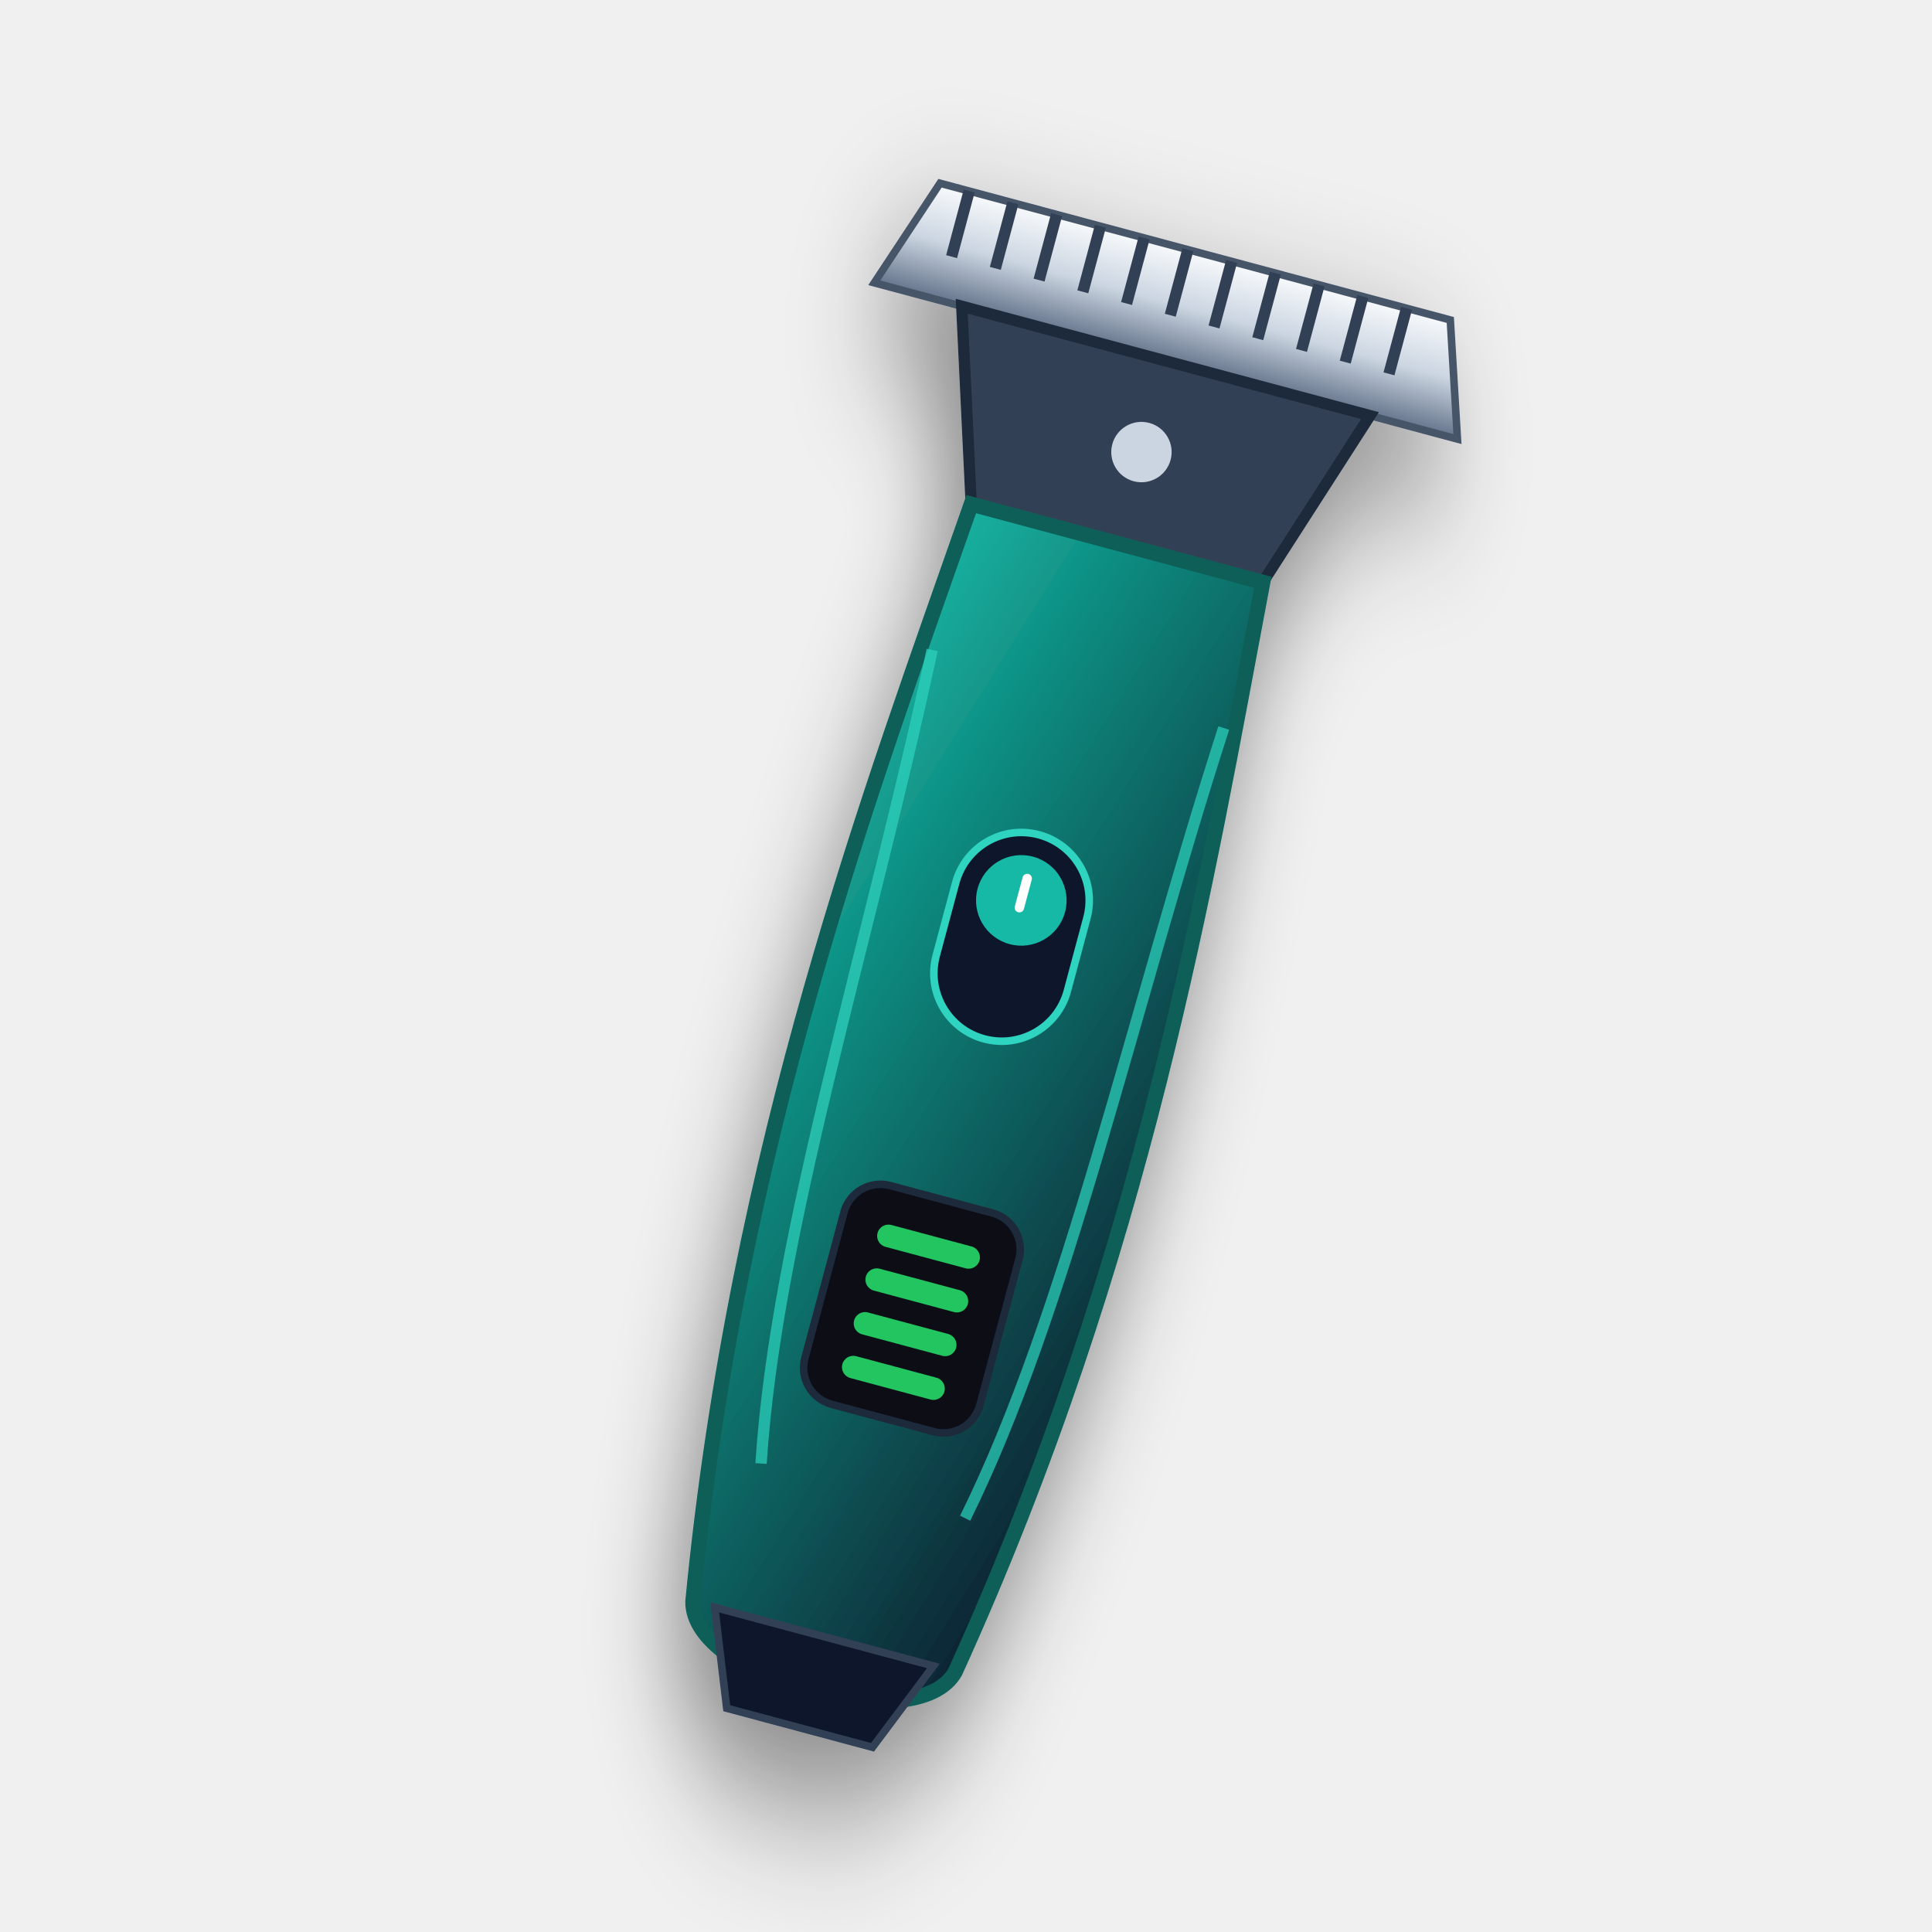
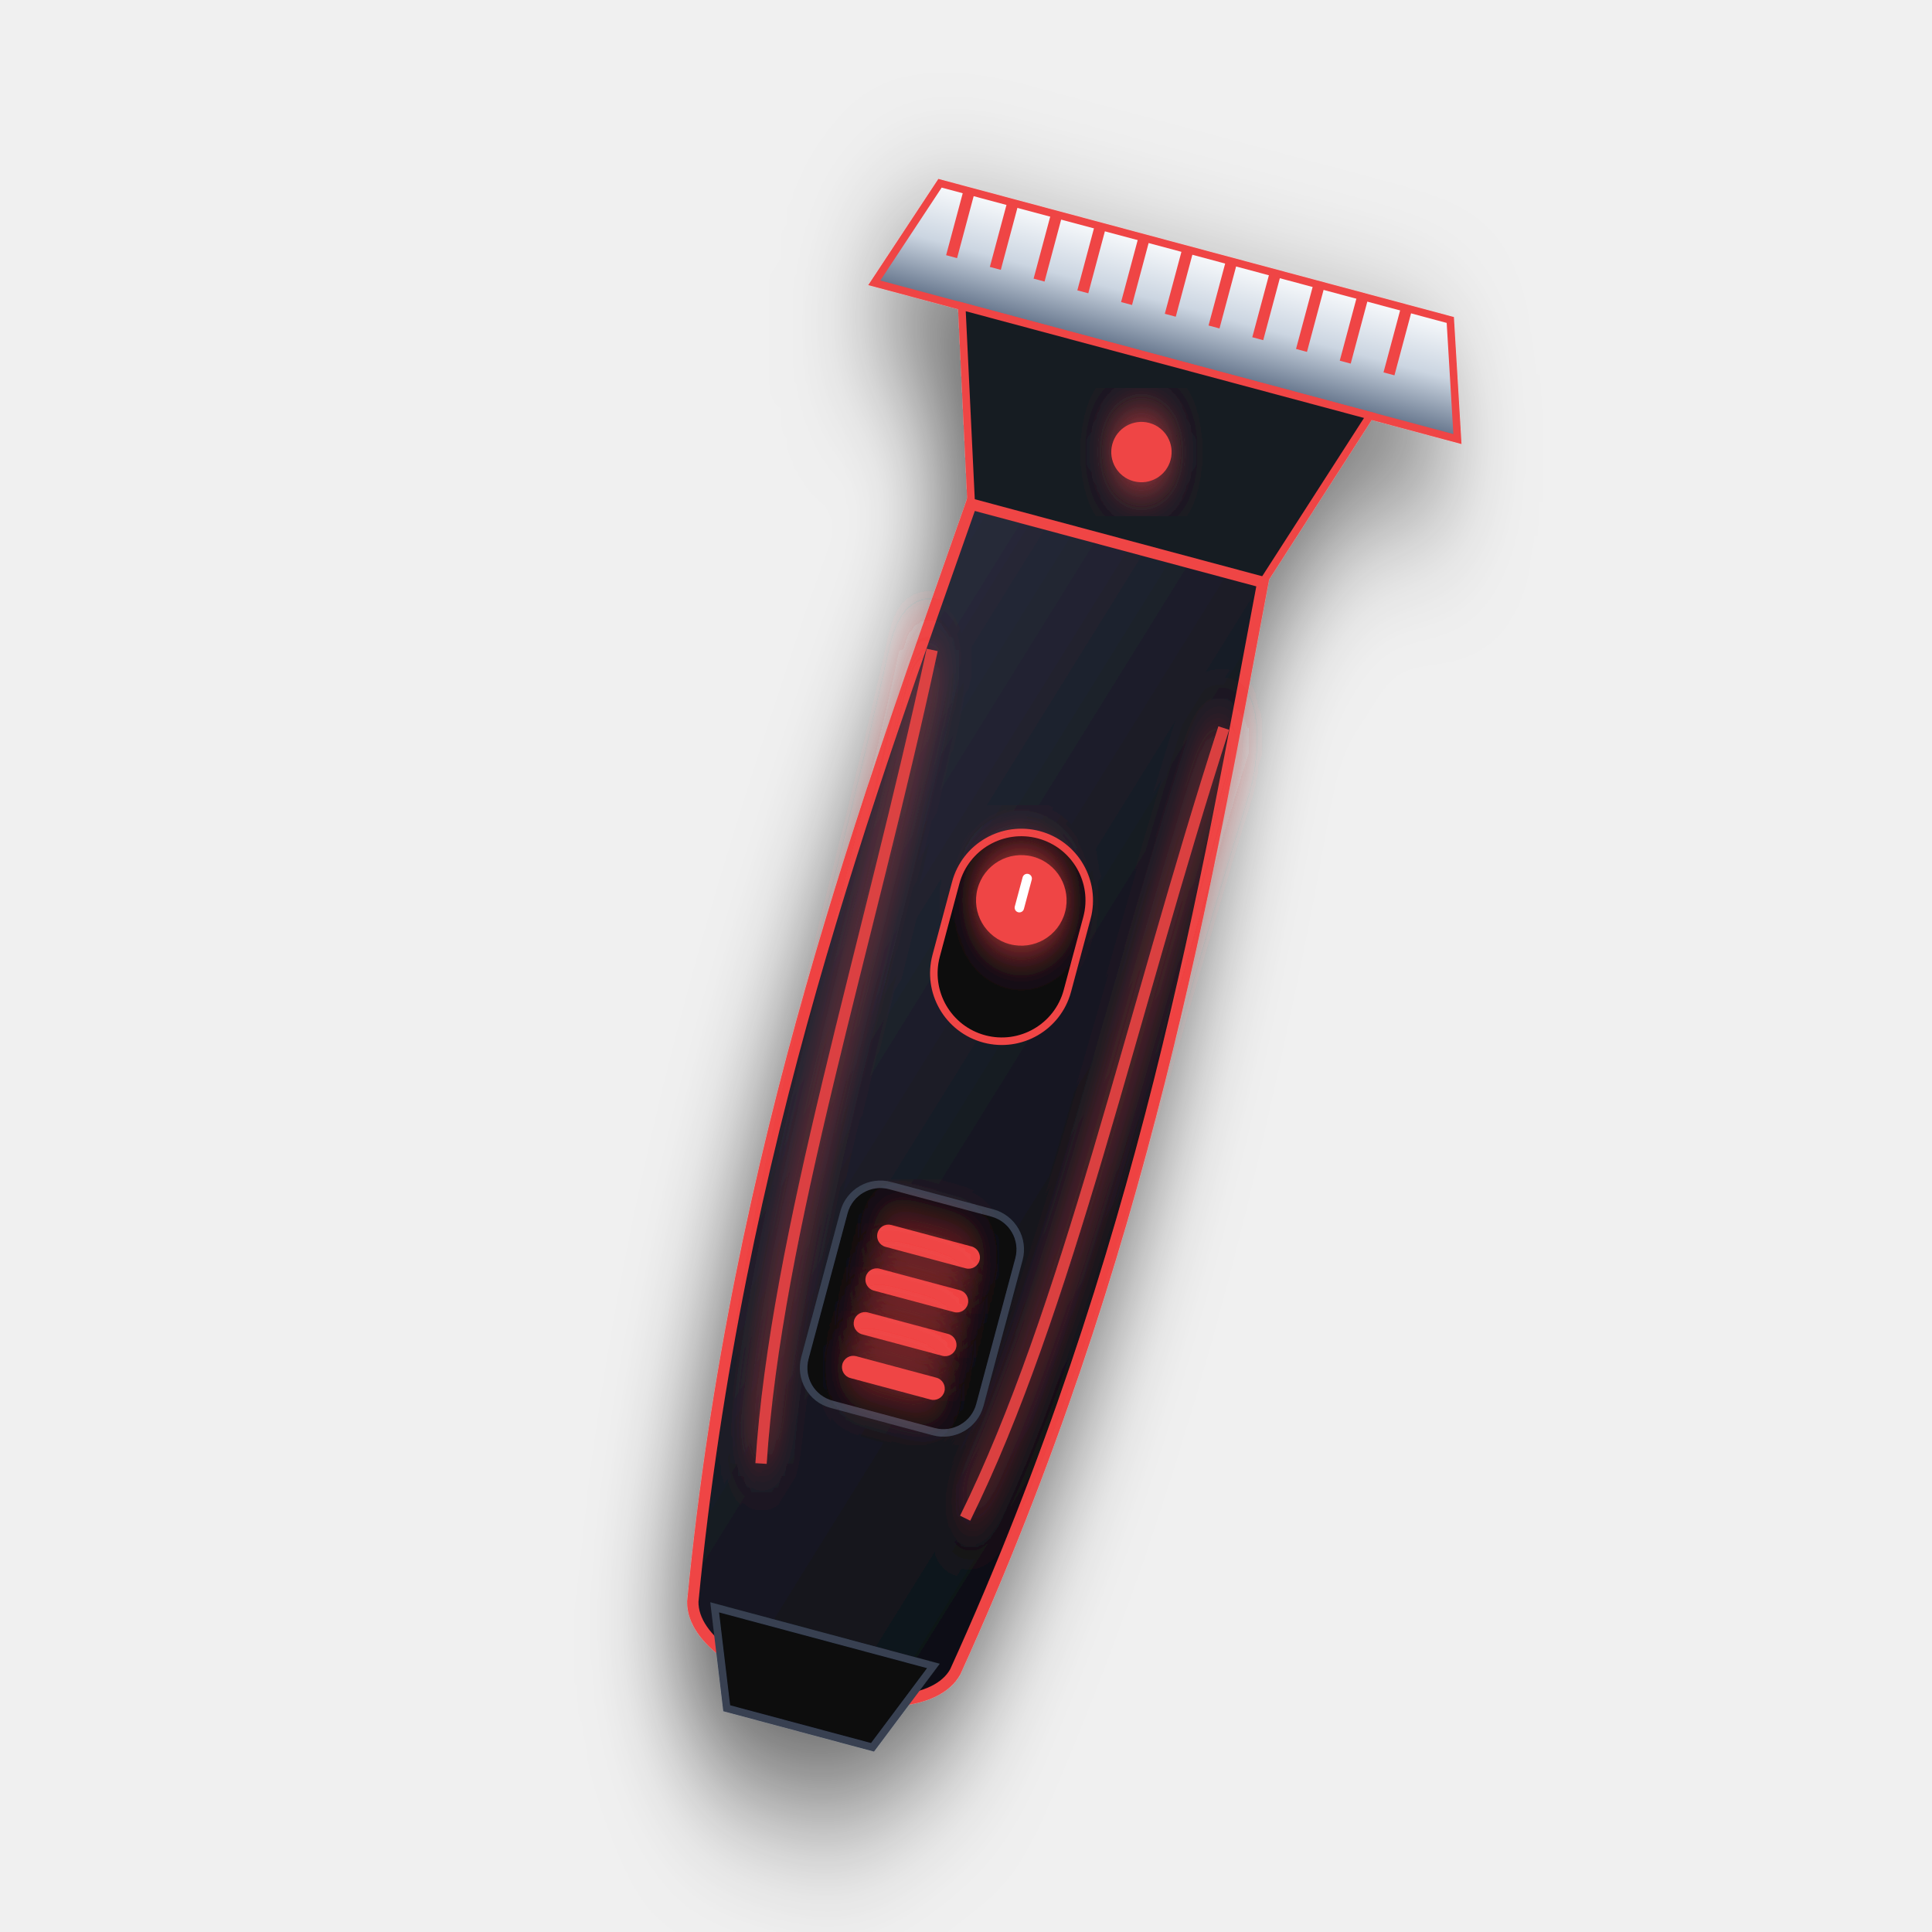
<svg xmlns="http://www.w3.org/2000/svg" viewBox="0 0 512 512" fill="none">
  <defs>
    <linearGradient id="trimmerBody" x1="0%" y1="0%" x2="100%" y2="100%">
-       <stop offset="0%" stop-color="#14b8a6" />
-       <stop offset="40%" stop-color="#0f766e" />
-       <stop offset="100%" stop-color="#0f172a" />
+       <stop offset="0%" stop-color="#2a2d3d" />
+       <stop offset="50%" stop-color="#181a24" />
+       <stop offset="100%" stop-color="#0d0e15" />
    </linearGradient>
    <linearGradient id="steelBlade" x1="0%" y1="0%" x2="0%" y2="100%">
      <stop offset="0%" stop-color="#f8fafc" />
      <stop offset="50%" stop-color="#cbd5e1" />
      <stop offset="100%" stop-color="#64748b" />
    </linearGradient>
    <filter id="trimmerShadow" x="-10%" y="-10%" width="120%" height="120%">
-       <feDropShadow dx="0" dy="16" stdDeviation="16" flood-color="#000000" flood-opacity="0.45" />
+       <feDropShadow dx="0" dy="16" stdDeviation="16" flood-color="#000000" flood-opacity="0.6" />
+     </filter>
+     <filter id="neonRed" x="-20%" y="-20%" width="140%" height="140%">
+       <feGaussianBlur stdDeviation="6" result="blur" />
+       <feComposite in="SourceGraphic" in2="blur" operator="over" />
    </filter>
  </defs>
  <g filter="url(#trimmerShadow)" transform="translate(10, 0) rotate(15 256 256)">
-     <path d="M 186 60 L 326 60 L 336 90 L 176 90 Z" fill="url(#steelBlade)" stroke="#475569" stroke-width="2" />
-     <line x1="194" y1="60" x2="194" y2="78" stroke="#334155" stroke-width="3" />
-     <line x1="206" y1="60" x2="206" y2="78" stroke="#334155" stroke-width="3" />
-     <line x1="218" y1="60" x2="218" y2="78" stroke="#334155" stroke-width="3" />
-     <line x1="230" y1="60" x2="230" y2="78" stroke="#334155" stroke-width="3" />
-     <line x1="242" y1="60" x2="242" y2="78" stroke="#334155" stroke-width="3" />
-     <line x1="254" y1="60" x2="254" y2="78" stroke="#334155" stroke-width="3" />
-     <line x1="266" y1="60" x2="266" y2="78" stroke="#334155" stroke-width="3" />
-     <line x1="278" y1="60" x2="278" y2="78" stroke="#334155" stroke-width="3" />
-     <line x1="290" y1="60" x2="290" y2="78" stroke="#334155" stroke-width="3" />
-     <line x1="302" y1="60" x2="302" y2="78" stroke="#334155" stroke-width="3" />
-     <line x1="314" y1="60" x2="314" y2="78" stroke="#334155" stroke-width="3" />
-     <path d="M 200 90 L 312 90 L 296 140 L 216 140 Z" fill="#334155" stroke="#1e293b" stroke-width="3" />
-     <circle cx="256" cy="115" r="8" fill="#cbd5e1" />
-     <path d="M 216 140 C 210 220 200 320 220 440 C 225 460 287 460 292 440 C 312 320 302 220 296 140 Z" fill="url(#trimmerBody)" stroke="#115e59" stroke-width="4" />
-     <path d="M 216 180 C 220 260 216 340 228 400" fill="none" stroke="#2dd4bf" stroke-width="3" opacity="0.7" />
-     <path d="M 296 180 C 292 260 296 340 284 400" fill="none" stroke="#2dd4bf" stroke-width="3" opacity="0.7" />
-     <rect x="238" y="220" width="36" height="56" rx="18" fill="#0f172a" stroke="#2dd4bf" stroke-width="2" />
-     <circle cx="256" cy="238" r="12" fill="#14b8a6" />
+     <path d="M 186 60 L 326 60 L 336 90 L 176 90 Z" fill="url(#steelBlade)" stroke="#ef4444" stroke-width="2" />
+     <line x1="194" y1="60" x2="194" y2="78" stroke="#ef4444" stroke-width="3" />
+     <line x1="206" y1="60" x2="206" y2="78" stroke="#ef4444" stroke-width="3" />
+     <line x1="218" y1="60" x2="218" y2="78" stroke="#ef4444" stroke-width="3" />
+     <line x1="230" y1="60" x2="230" y2="78" stroke="#ef4444" stroke-width="3" />
+     <line x1="242" y1="60" x2="242" y2="78" stroke="#ef4444" stroke-width="3" />
+     <line x1="254" y1="60" x2="254" y2="78" stroke="#ef4444" stroke-width="3" />
+     <line x1="266" y1="60" x2="266" y2="78" stroke="#ef4444" stroke-width="3" />
+     <line x1="278" y1="60" x2="278" y2="78" stroke="#ef4444" stroke-width="3" />
+     <line x1="290" y1="60" x2="290" y2="78" stroke="#ef4444" stroke-width="3" />
+     <line x1="302" y1="60" x2="302" y2="78" stroke="#ef4444" stroke-width="3" />
+     <line x1="314" y1="60" x2="314" y2="78" stroke="#ef4444" stroke-width="3" />
+     <path d="M 200 90 L 312 90 L 296 140 L 216 140 Z" fill="#181a24" stroke="#ef4444" stroke-width="2" />
+     <circle cx="256" cy="115" r="8" fill="#ef4444" filter="url(#neonRed)" />
+     <path d="M 216 140 C 210 220 200 320 220 440 C 225 460 287 460 292 440 C 312 320 302 220 296 140 Z" fill="url(#trimmerBody)" stroke="#ef4444" stroke-width="3" />
+     <path d="M 216 180 C 220 260 216 340 228 400" fill="none" stroke="#ef4444" stroke-width="3" opacity="0.9" filter="url(#neonRed)" />
+     <path d="M 296 180 C 292 260 296 340 284 400" fill="none" stroke="#ef4444" stroke-width="3" opacity="0.9" filter="url(#neonRed)" />
+     <rect x="238" y="220" width="36" height="56" rx="18" fill="#090a0f" stroke="#ef4444" stroke-width="2" />
+     <circle cx="256" cy="238" r="12" fill="#ef4444" filter="url(#neonRed)" />
    <path d="M 256 232 L 256 240" stroke="#ffffff" stroke-width="2.5" stroke-linecap="round" />
    <g transform="translate(256, 320)">
-       <rect x="-24" y="0" width="48" height="60" rx="10" fill="#090d16" stroke="#1e293b" stroke-width="2" />
-       <rect x="-14" y="10" width="28" height="6" rx="3" fill="#22c55e" />
-       <rect x="-14" y="22" width="28" height="6" rx="3" fill="#22c55e" />
-       <rect x="-14" y="34" width="28" height="6" rx="3" fill="#22c55e" />
-       <rect x="-14" y="46" width="28" height="6" rx="3" fill="#22c55e" />
+       <rect x="-24" y="0" width="48" height="60" rx="10" fill="#090a0f" stroke="#374151" stroke-width="2" />
+       <rect x="-14" y="10" width="28" height="6" rx="3" fill="#ef4444" filter="url(#neonRed)" />
+       <rect x="-14" y="22" width="28" height="6" rx="3" fill="#ef4444" filter="url(#neonRed)" />
+       <rect x="-14" y="34" width="28" height="6" rx="3" fill="#ef4444" filter="url(#neonRed)" />
+       <rect x="-14" y="46" width="28" height="6" rx="3" fill="#ef4444" filter="url(#neonRed)" />
    </g>
-     <path d="M 226 440 L 286 440 L 276 465 L 236 465 Z" fill="#0f172a" stroke="#334155" stroke-width="2" />
+     <path d="M 226 440 L 286 440 L 276 465 L 236 465 Z" fill="#090a0f" stroke="#374151" stroke-width="2" />
  </g>
</svg>
